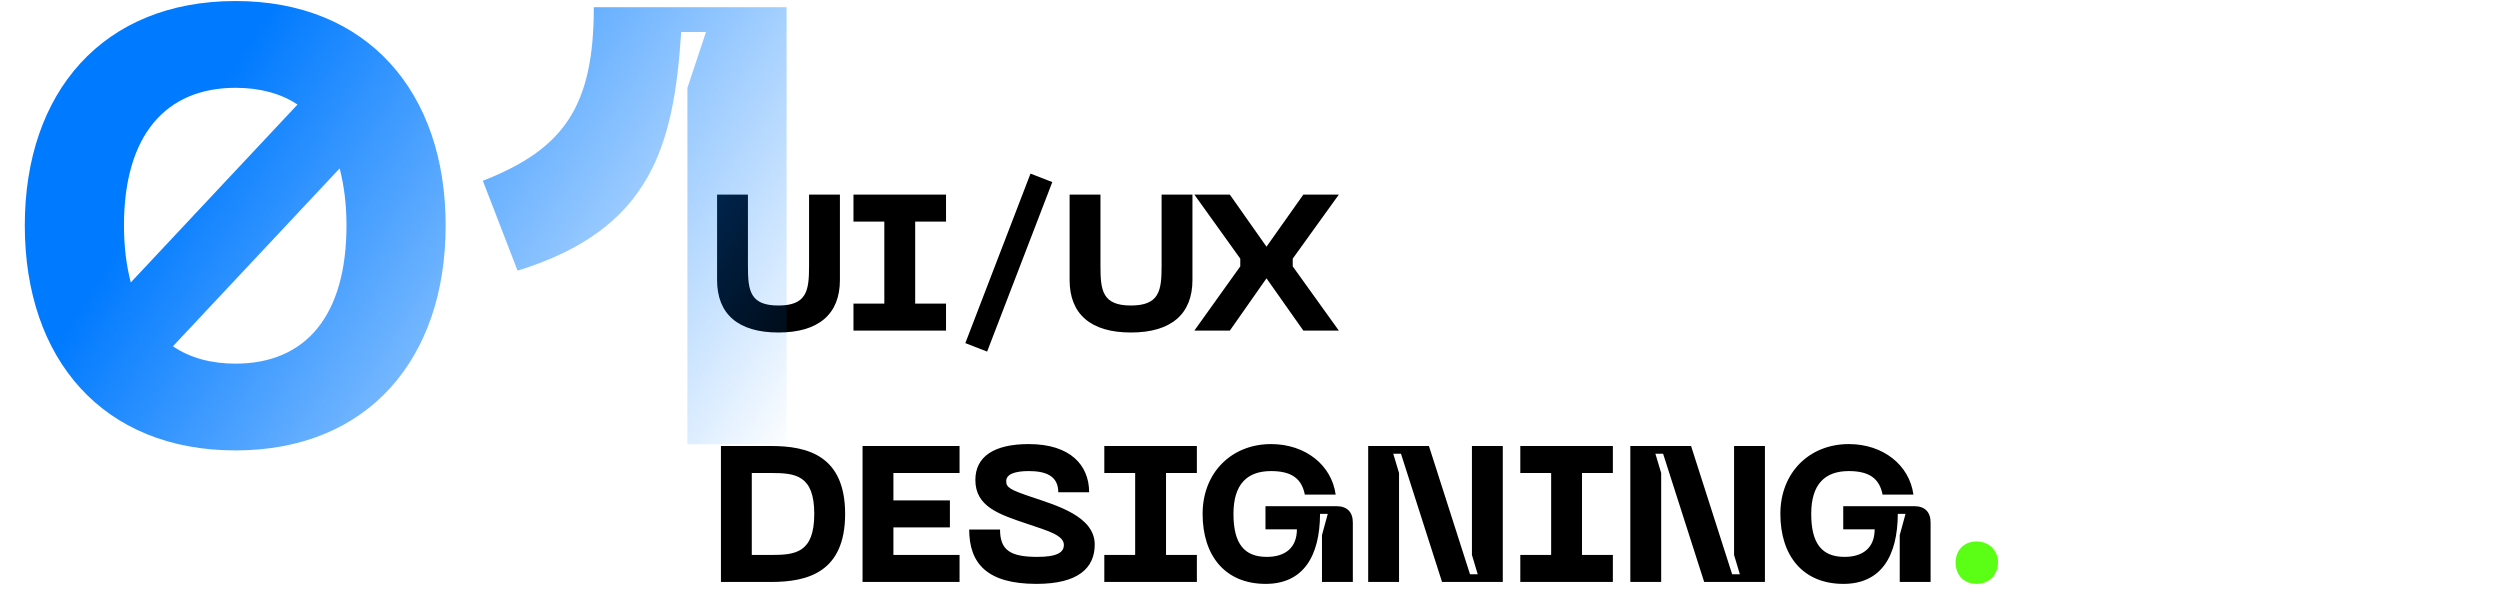
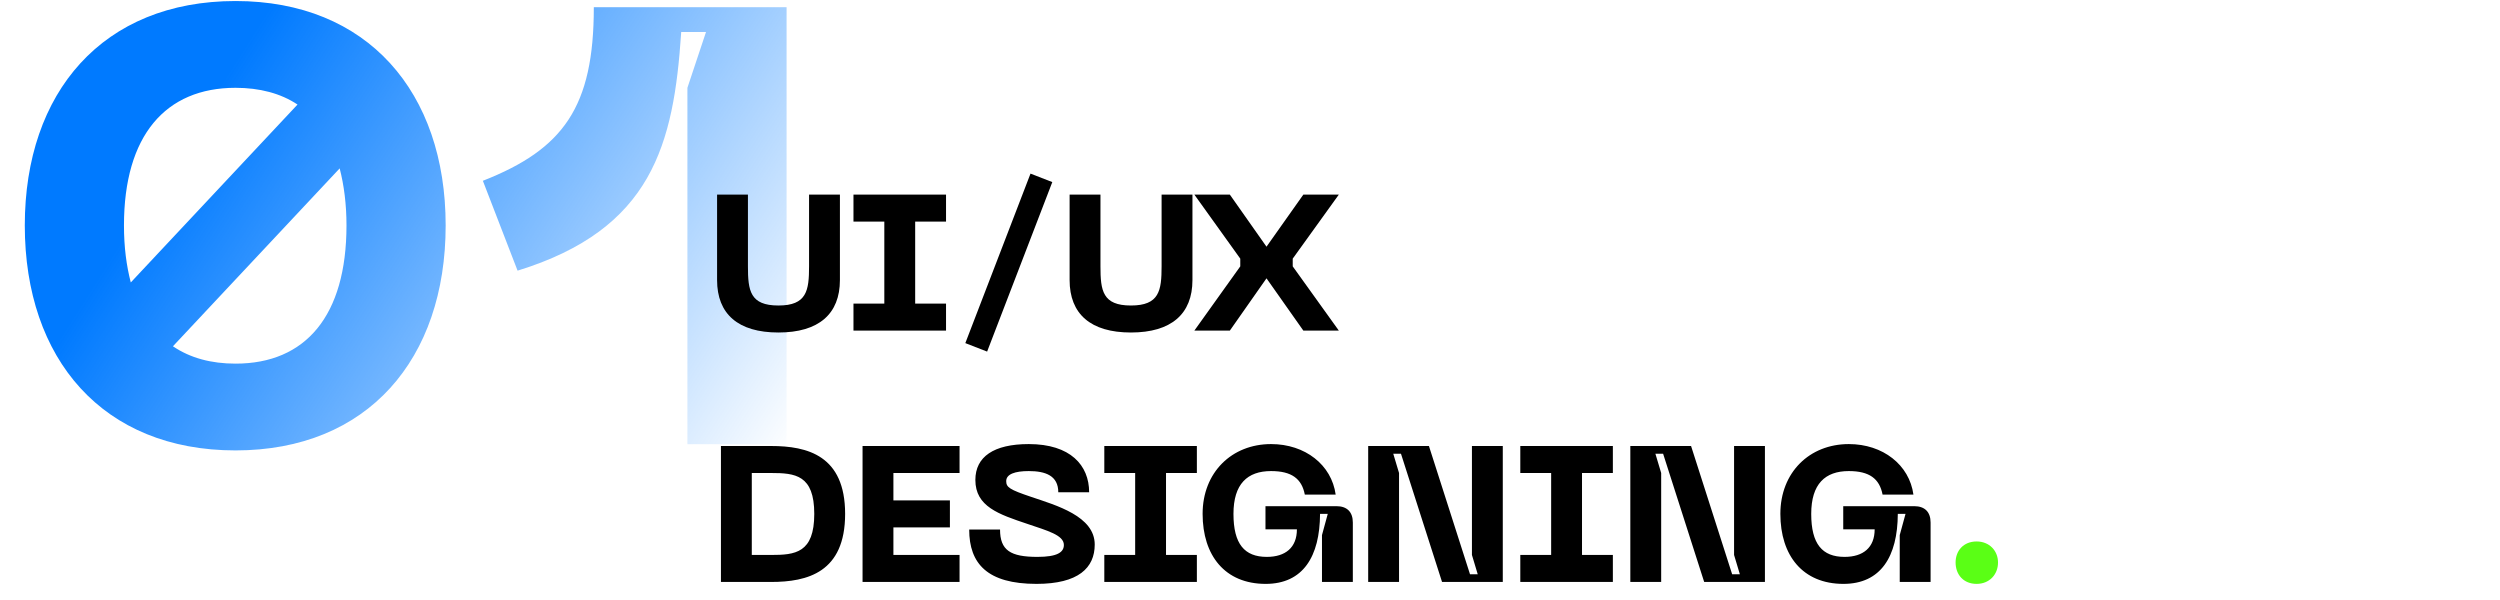
<svg xmlns="http://www.w3.org/2000/svg" width="726" height="174" viewBox="0 0 726 174" fill="none">
+   <path d="M68.4 0.3C29.88 0.3 7.2 26.76 7.2 65.46C7.2 104.34 29.88 130.8 68.4 130.8C106.74 130.8 129.42 104.34 129.42 65.46C129.42 26.76 106.74 0.3 68.4 0.3ZM68.4 25.5C75.42 25.5 81.54 27.12 86.4 30.36L37.98 82.02C36.72 77.16 36 71.76 36 65.46C36 39.36 48.06 25.5 68.4 25.5ZM68.4 105.6C61.38 105.6 55.26 103.98 50.22 100.56L98.64 48.9C99.9 53.76 100.62 59.34 100.62 65.46C100.62 91.74 88.74 105.6 68.4 105.6ZM140.224 52.5L150.304 78.6C189.364 66.54 195.664 42.06 197.824 9.3H205.024L199.624 25.5V129H228.424V2.1H172.444C172.444 31.08 163.624 43.32 140.224 52.5Z" fill="url(#paint0_linear_932_6574)" />
  <path d="M208.24 81.328C208.24 91.184 214.344 96.56 226.048 96.56C237.752 96.56 243.912 91.184 243.912 81.328V56.52H234.952V77.352C234.952 84.408 234.28 88.72 226.048 88.72C217.816 88.72 217.2 84.408 217.2 77.352V56.52H208.24V81.328ZM274.727 64.36V56.52H247.847V64.36H256.807V88.16H247.847V96H274.727V88.16H265.767V64.36H274.727ZM299.259 50.416L280.331 99.64L286.659 102.104L305.587 52.88L299.259 50.416ZM310.615 81.328C310.615 91.184 316.719 96.56 328.423 96.56C340.127 96.56 346.287 91.184 346.287 81.328V56.52H337.327V77.352C337.327 84.408 336.655 88.72 328.423 88.72C320.191 88.72 319.575 84.408 319.575 77.352V56.52H310.615V81.328ZM346.847 96H357.151L367.791 80.824L378.487 96H388.791L375.407 77.352V75.112L388.791 56.52H378.487L367.791 71.64L357.151 56.52H346.847L360.175 75.112V77.352L346.847 96ZM223.92 129.52H209.36V169H223.92C234.448 169 245.424 166.256 245.424 149.232C245.424 132.264 234.448 129.52 223.92 129.52ZM223.92 161.16H218.32V137.36H223.92C230.92 137.36 236.464 137.92 236.464 149.232C236.464 160.6 230.92 161.16 223.92 161.16ZM250.485 169H278.653V161.16H259.445V153.152H275.853V145.312H259.445V137.36H278.653V129.52H250.485V169ZM317.909 158.136C317.909 149.904 306.765 146.768 299.485 144.304C293.157 142.176 292.205 141.504 292.205 139.712C292.205 137.696 294.725 136.8 298.757 136.8C303.629 136.8 307.325 138.144 307.325 142.96H316.285C316.285 135.12 310.853 128.96 298.757 128.96C288.565 128.96 283.245 132.656 283.245 139.376C283.245 147.104 290.021 149.344 298.365 152.144C304.133 154.104 308.949 155.392 308.949 158.248C308.949 160.376 307.045 161.72 301.277 161.72C293.437 161.72 290.413 159.816 290.413 153.768H281.453C281.453 163.736 286.773 169.56 300.997 169.56C313.149 169.56 317.909 164.912 317.909 158.136ZM347.571 137.36V129.52H320.691V137.36H329.651V161.16H320.691V169H347.571V161.16H338.611V137.36H347.571ZM349.238 149.232C349.238 161.328 355.734 169.56 367.55 169.56C378.414 169.56 383.286 161.608 383.342 149.232H385.582L383.902 155.392V169H392.862V151.752C392.862 148.672 391.182 146.992 388.102 146.992H367.494V153.712H376.622C376.622 159.032 373.262 161.72 367.886 161.72C361.39 161.72 358.198 157.968 358.198 149.232C358.198 140.552 362.23 136.8 369.118 136.8C375.054 136.8 378.022 138.984 378.918 143.632H387.878C386.702 135.008 379.03 128.96 369.118 128.96C357.694 128.96 349.238 137.192 349.238 149.232ZM397.321 169H406.281V137.36L404.601 131.76H406.841L418.769 169H436.409V129.52H427.449V161.16L429.129 166.76H426.889L414.961 129.52H397.321V169ZM468.375 137.36V129.52H441.495V137.36H450.455V161.16H441.495V169H468.375V161.16H459.415V137.36H468.375ZM473.446 169H482.406V137.36L480.726 131.76H482.966L494.894 169H512.534V129.52H503.574V161.16L505.254 166.76H503.014L491.086 129.52H473.446V169ZM517.019 149.232C517.019 161.328 523.515 169.56 535.331 169.56C546.195 169.56 551.067 161.608 551.123 149.232H553.363L551.683 155.392V169H560.643V151.752C560.643 148.672 558.963 146.992 555.883 146.992H535.275V153.712H544.403C544.403 159.032 541.043 161.72 535.667 161.72C529.171 161.72 525.979 157.968 525.979 149.232C525.979 140.552 530.011 136.8 536.899 136.8C542.835 136.8 545.803 138.984 546.699 143.632H555.659C554.483 135.008 546.811 128.96 536.899 128.96C525.475 128.96 517.019 137.192 517.019 149.232Z" fill="black" />
  <path d="M574.008 169.56C577.704 169.56 580.224 166.872 580.224 163.344C580.224 159.928 577.704 157.24 574.008 157.24C570.2 157.24 567.904 159.928 567.904 163.344C567.904 166.872 570.2 169.56 574.008 169.56Z" fill="#5AFF15" />
-   <path d="M68.4 0.3C29.88 0.3 7.2 26.76 7.2 65.46C7.2 104.34 29.88 130.8 68.4 130.8C106.74 130.8 129.42 104.34 129.42 65.46C129.42 26.76 106.74 0.3 68.4 0.3ZM68.4 25.5C75.42 25.5 81.54 27.12 86.4 30.36L37.98 82.02C36.72 77.16 36 71.76 36 65.46C36 39.36 48.06 25.5 68.4 25.5ZM68.4 105.6C61.38 105.6 55.26 103.98 50.22 100.56L98.64 48.9C99.9 53.76 100.62 59.34 100.62 65.46C100.62 91.74 88.74 105.6 68.4 105.6ZM140.224 52.5L150.304 78.6C189.364 66.54 195.664 42.06 197.824 9.3H205.024L199.624 25.5V129H228.424V2.1H172.444C172.444 31.08 163.624 43.32 140.224 52.5Z" fill="url(#paint0_linear_688_5039)" />
  <defs>
-     <linearGradient id="paint0_linear_688_5039" x1="67" y1="20" x2="233.245" y2="125.594" gradientUnits="userSpaceOnUse">
+     <linearGradient id="paint0_linear_932_6574" x1="67" y1="20" x2="233.245" y2="125.594" gradientUnits="userSpaceOnUse">
      <stop stop-color="#007AFF" />
      <stop offset="1" stop-color="#007AFF" stop-opacity="0" />
    </linearGradient>
  </defs>
</svg>
